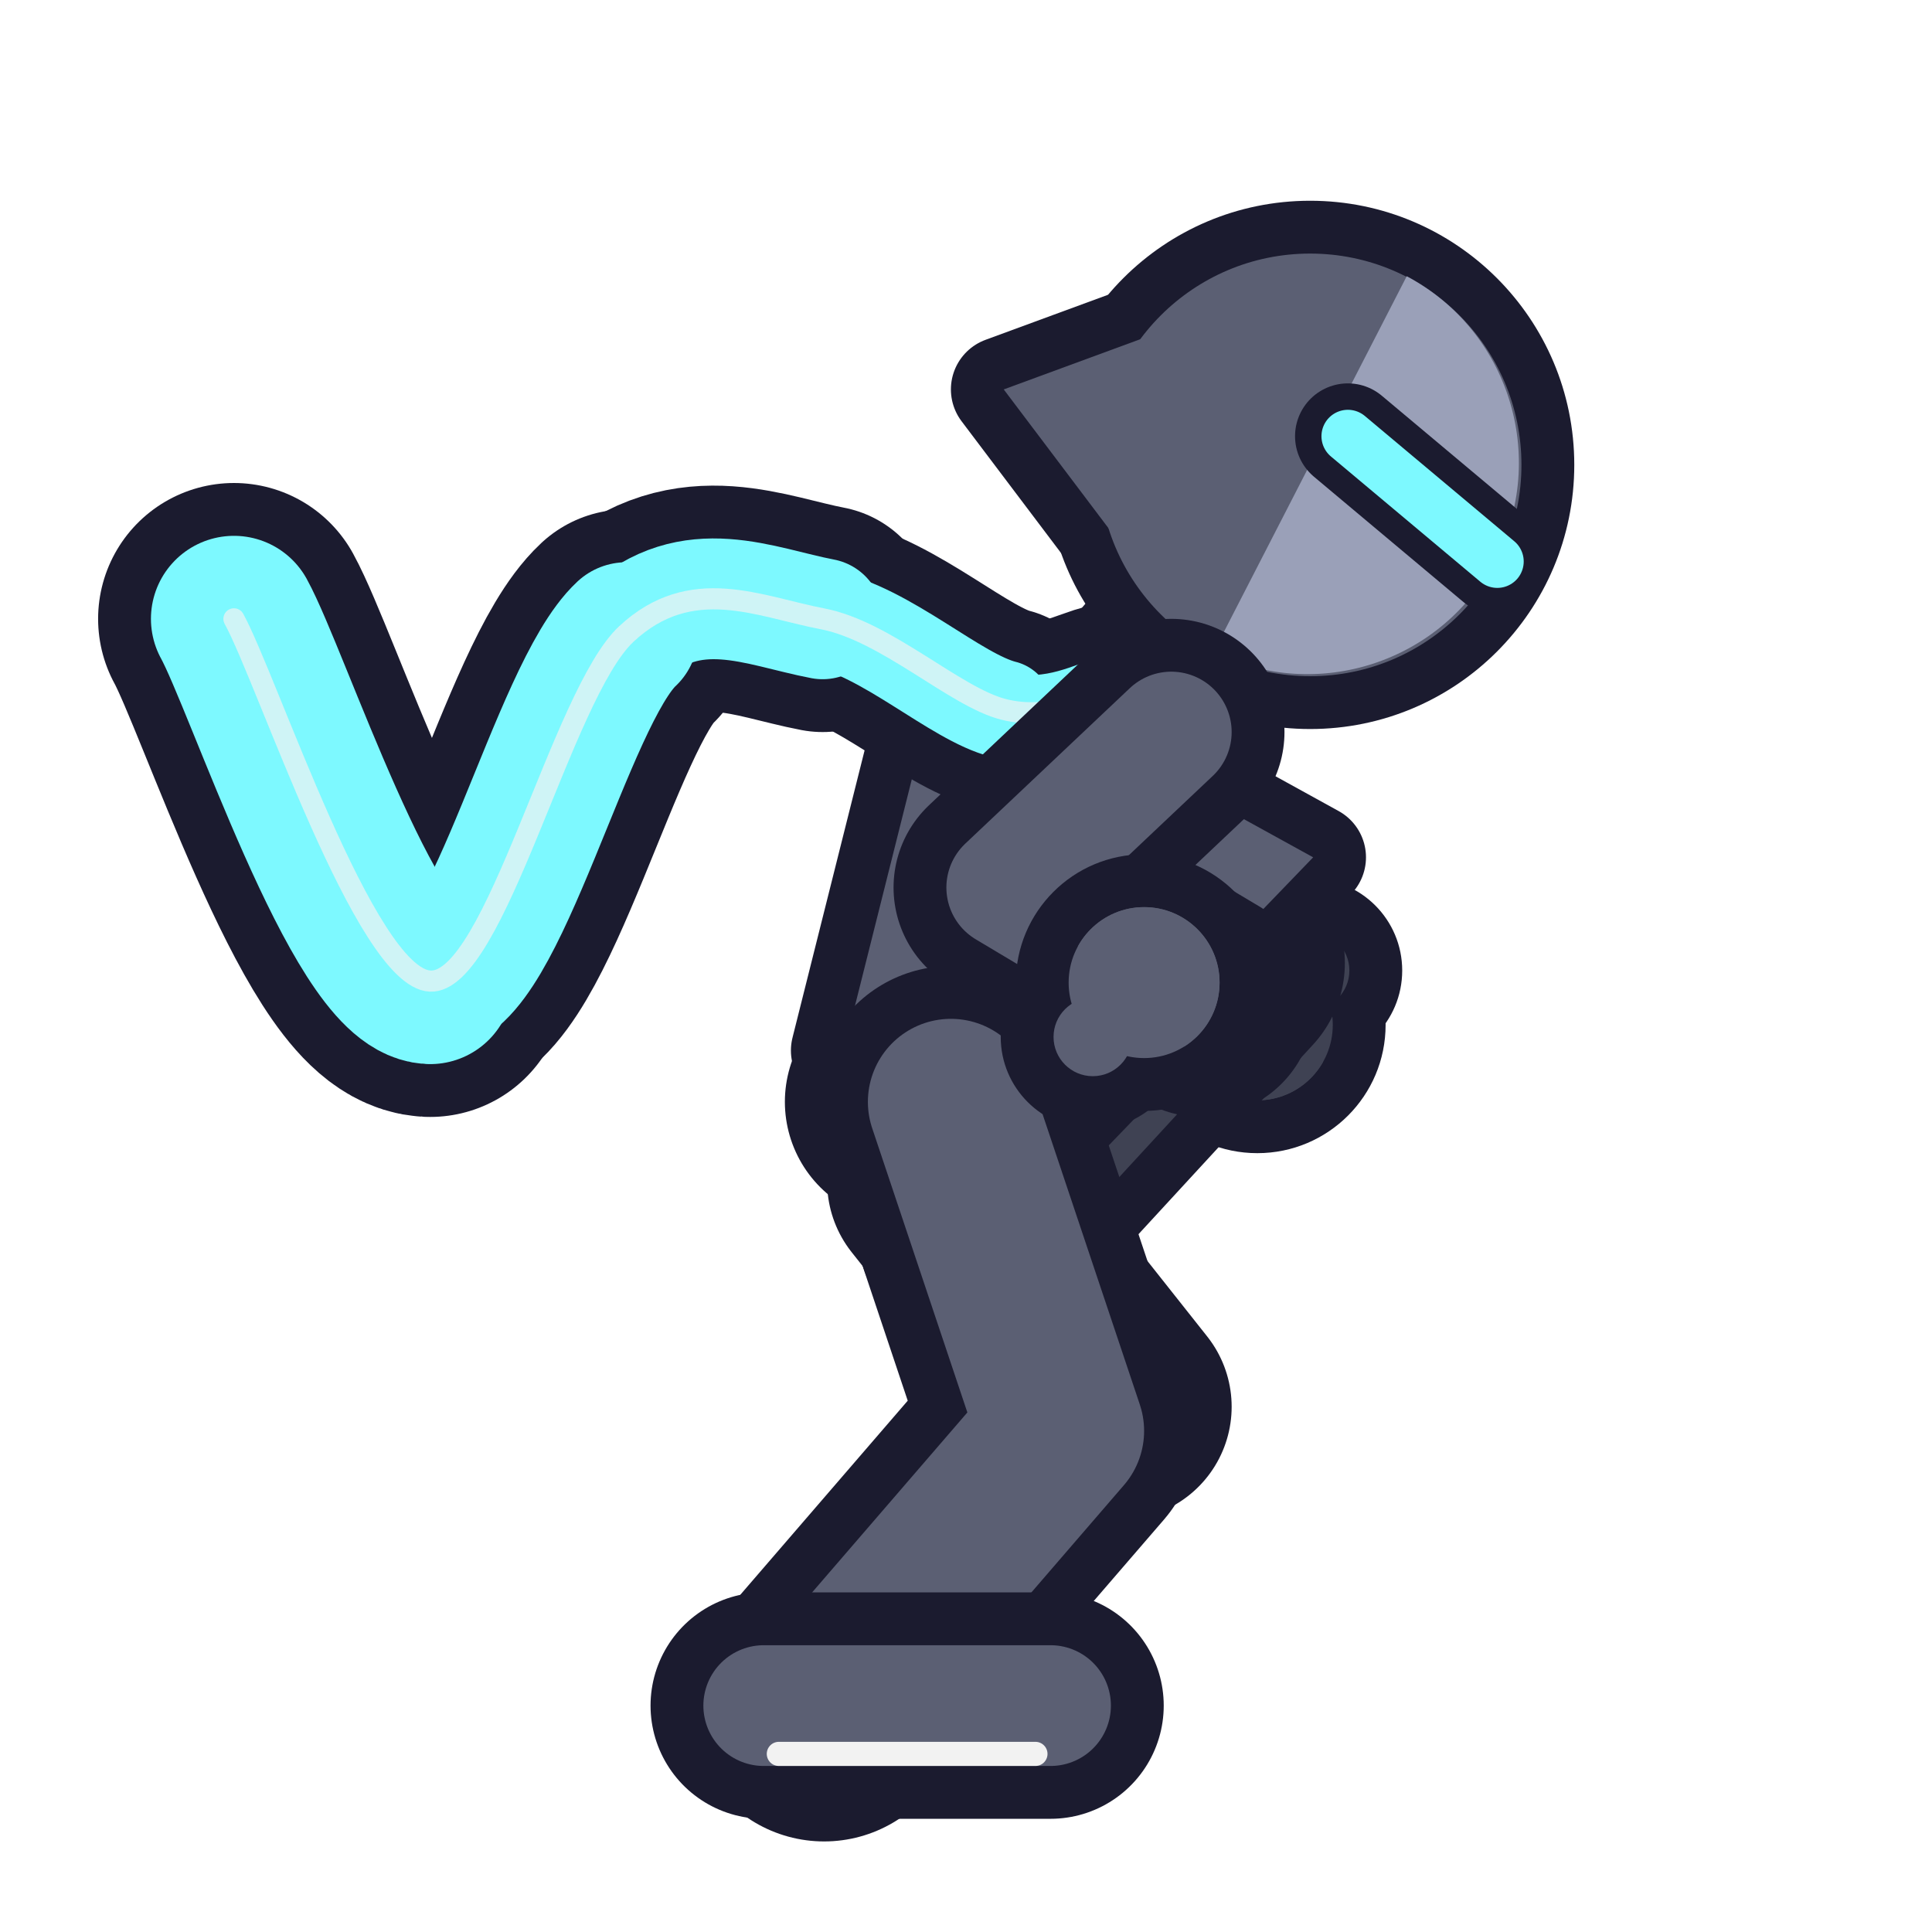
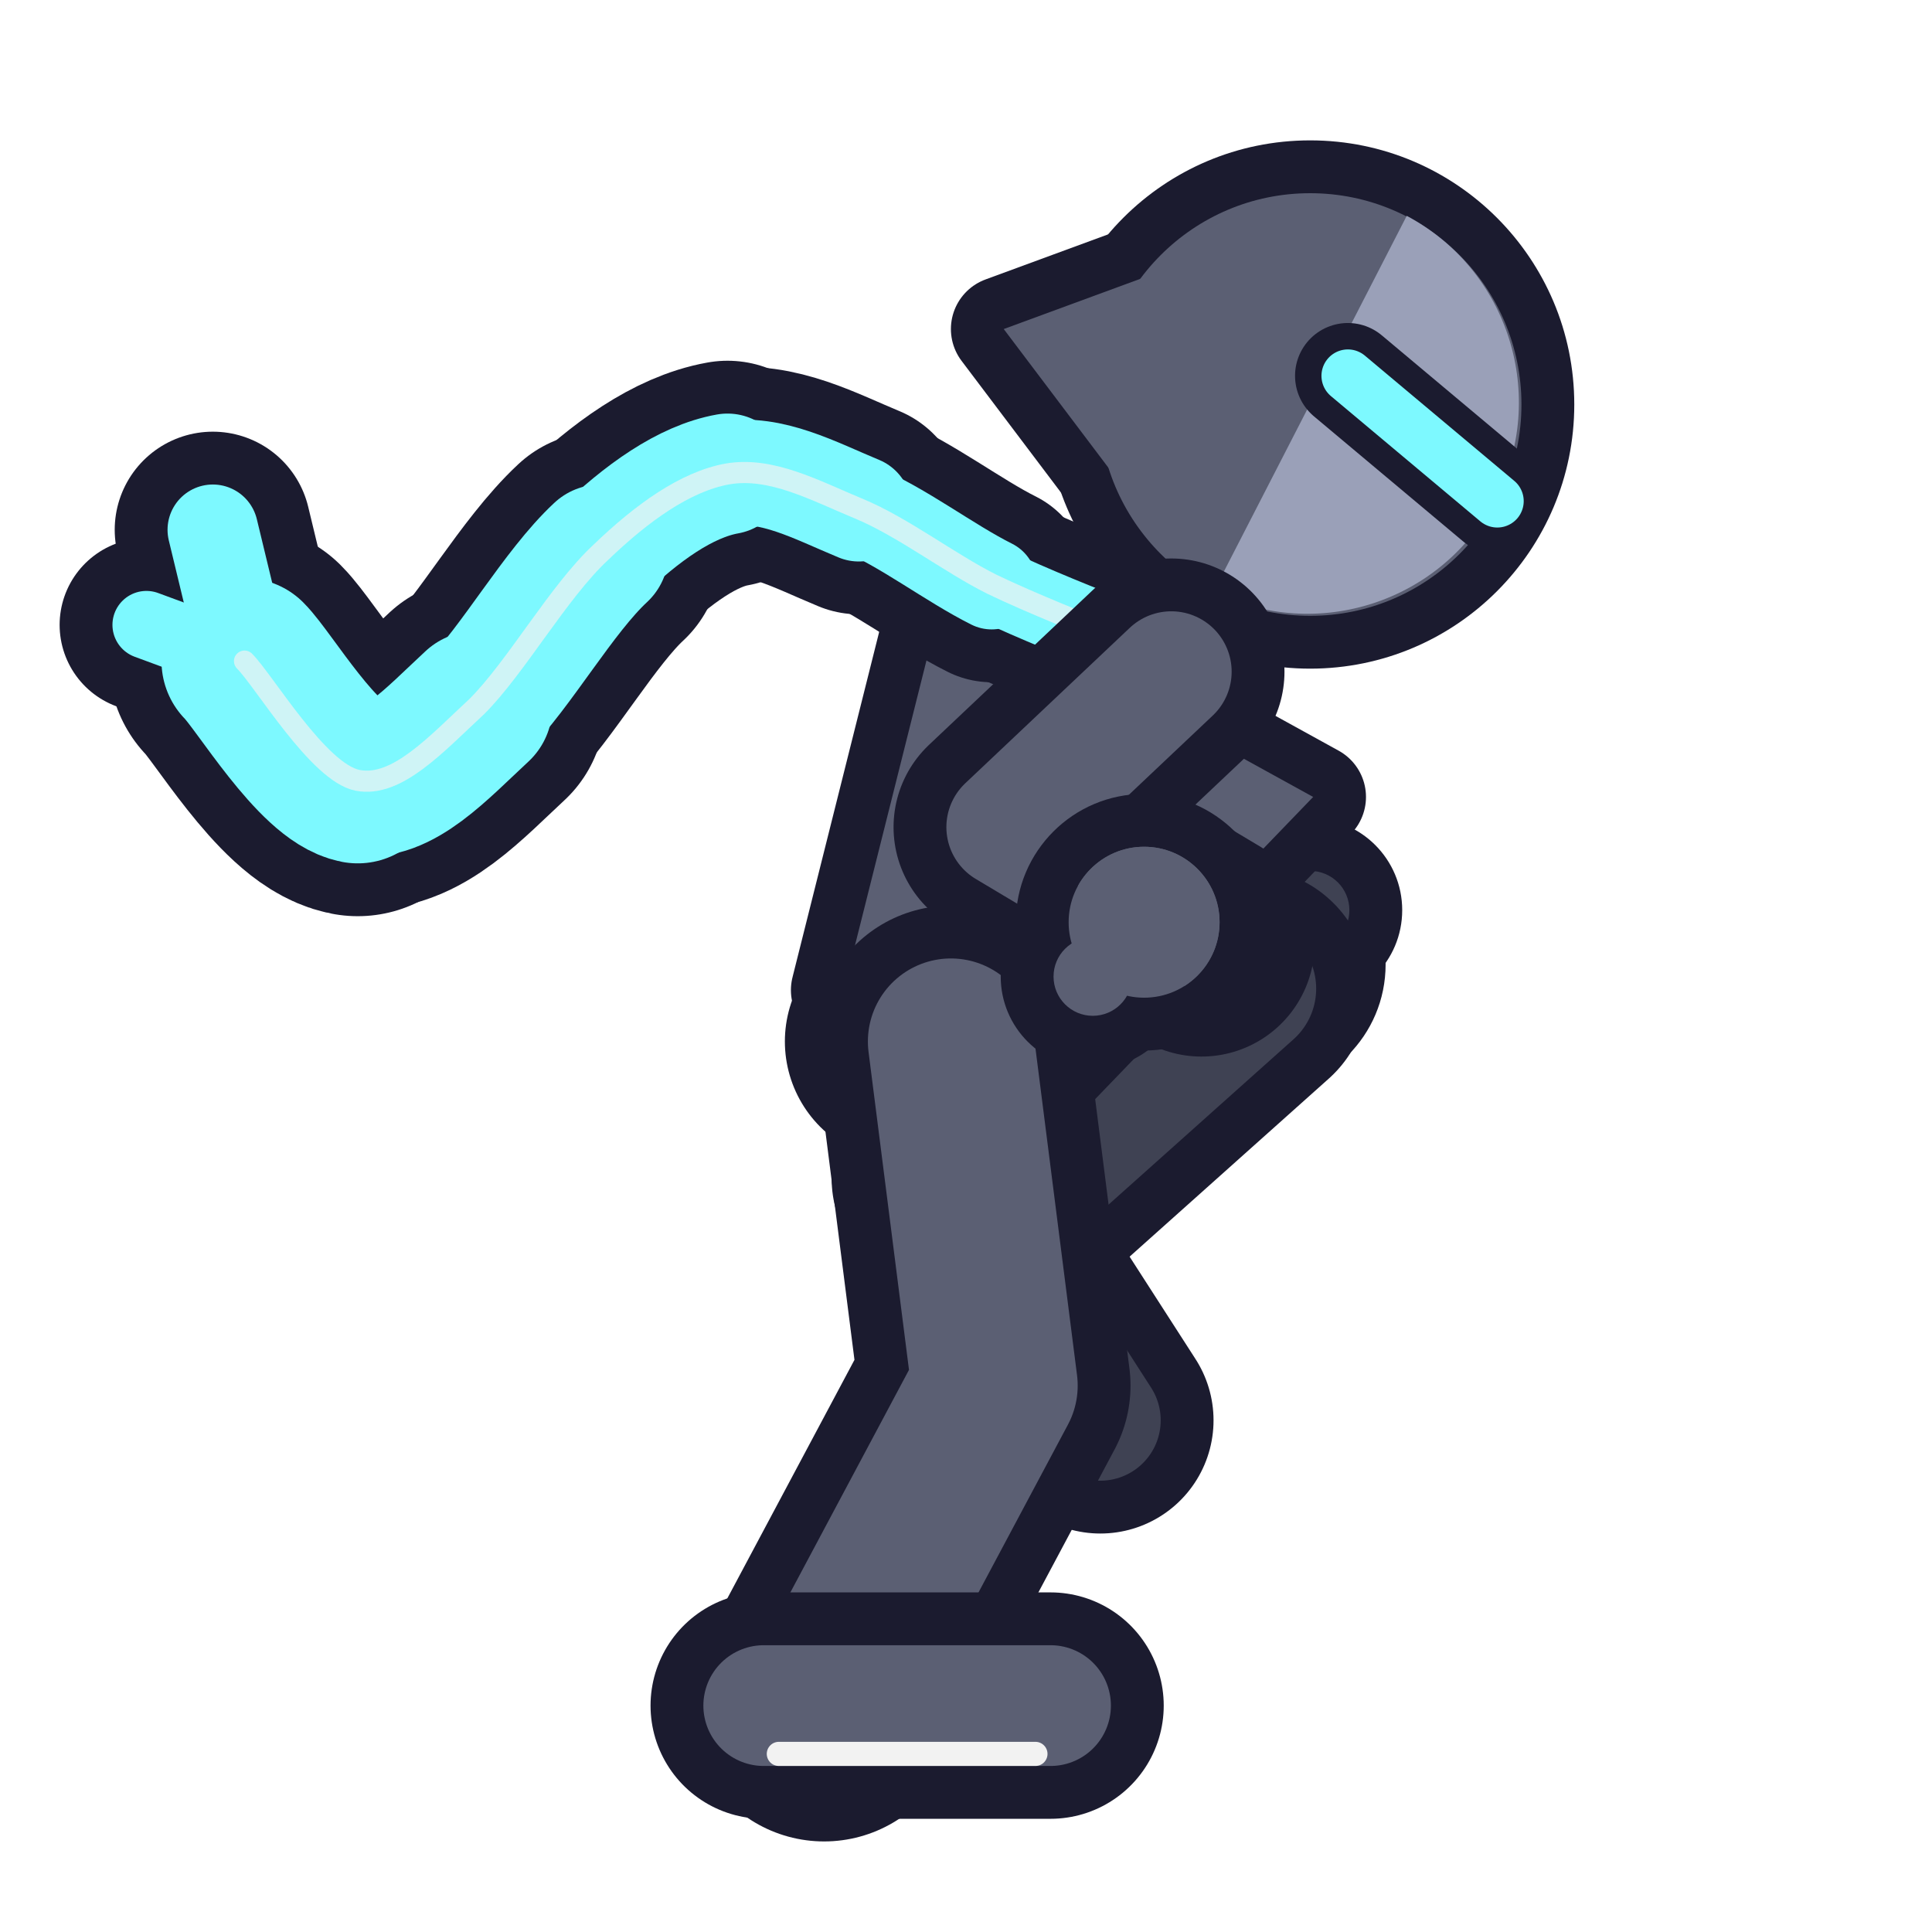
<svg xmlns="http://www.w3.org/2000/svg" viewBox="0 0 128 128" width="128" height="128" shape-rendering="geometricPrecision">
-   <polyline points="72.6,48.5 65.4,61.7 79.6,66.5" fill="none" stroke="#1b1b2f" stroke-width="14" stroke-linecap="round" stroke-linejoin="round" />
-   <polyline points="72.6,48.5 65.4,61.7 79.6,66.5" fill="none" stroke="#3f4253" stroke-width="7" stroke-linecap="round" stroke-linejoin="round" />
-   <circle cx="83.3" cy="67.9" r="8.5" fill="#1b1b2f" />
-   <circle cx="83.3" cy="67.9" r="5" fill="#3f4253" />
-   <circle cx="86.8" cy="64.3" r="6.1" fill="#1b1b2f" />
-   <circle cx="86.8" cy="64.3" r="2.6" fill="#3f4253" />
-   <circle cx="83.3" cy="67.9" r="5" fill="#3f4253" />
-   <polyline points="60,73 81.1,63.8 64.8,81.5" fill="none" stroke="#1b1b2f" stroke-width="16" stroke-linecap="round" stroke-linejoin="round" />
-   <polyline points="60,73 81.1,63.8 64.8,81.5" fill="none" stroke="#3f4253" stroke-width="9" stroke-linecap="round" stroke-linejoin="round" />
-   <polyline points="62.3,78.3 74.1,93.2" fill="none" stroke="#1b1b2f" stroke-width="15" stroke-linecap="round" stroke-linejoin="round" />
-   <polyline points="62.3,78.3 74.1,93.2" fill="none" stroke="#3f4253" stroke-width="8" stroke-linecap="round" stroke-linejoin="round" />
-   <polyline points="60.4,81.1 71,94.4" fill="none" stroke="#f2f2f2" stroke-width="1.6" stroke-linecap="round" />
-   <polygon points="62.5,43.3 55.9,69.6 68.1,76.4 87,56.8" fill="#5b5f73" stroke="#1b1b2f" stroke-width="7" stroke-linejoin="round" />
-   <polygon points="62.5,43.3 55.9,69.6 68.1,76.4 87,56.8" fill="#5b5f73" stroke="none" />
-   <polyline points="77.5,45 75.6,48.5" fill="none" stroke="#1b1b2f" stroke-width="15" stroke-linecap="round" stroke-linejoin="round" />
-   <polyline points="77.5,45 75.6,48.5" fill="none" stroke="#5b5f73" stroke-width="8" stroke-linecap="round" stroke-linejoin="round" />
-   <path d="M 73.5,46 C 72.3,46.2 69.7,47.8 66.5,47" fill="none" stroke="#1b1b2f" stroke-width="12" stroke-linecap="round" />
-   <path d="M 66.5,47 C 63.3,46.2 58.7,41.8 54.5,41" fill="none" stroke="#1b1b2f" stroke-width="13.5" stroke-linecap="round" />
-   <path d="M 54.5,41 C 50.3,40.2 45.8,38 41.5,42" fill="none" stroke="#1b1b2f" stroke-width="15" stroke-linecap="round" />
-   <path d="M 41.5,42 C 37.2,46 32.8,65.2 28.5,65" fill="none" stroke="#1b1b2f" stroke-width="16.5" stroke-linecap="round" />
-   <path d="M 28.5,65 C 24.2,64.8 17.7,45 15.5,41" fill="none" stroke="#1b1b2f" stroke-width="18" stroke-linecap="round" />
-   <path d="M 73.5,46 C 72.3,46.2 69.7,47.8 66.5,47" fill="none" stroke="#7df9ff" stroke-width="5" stroke-linecap="round" />
-   <path d="M 66.5,47 C 63.3,46.2 58.7,41.8 54.5,41" fill="none" stroke="#7df9ff" stroke-width="6.5" stroke-linecap="round" />
-   <path d="M 54.5,41 C 50.3,40.2 45.8,38 41.5,42" fill="none" stroke="#7df9ff" stroke-width="8" stroke-linecap="round" />
-   <path d="M 41.5,42 C 37.2,46 32.8,65.2 28.5,65" fill="none" stroke="#7df9ff" stroke-width="9.5" stroke-linecap="round" />
-   <path d="M 28.5,65 C 24.2,64.8 17.7,45 15.5,41" fill="none" stroke="#7df9ff" stroke-width="11" stroke-linecap="round" />
-   <path d="M 73.5,46 C 72.3,46.2 69.7,47.8 66.5,47 C 63.3,46.2 58.7,41.8 54.5,41 C 50.3,40.2 45.8,38 41.5,42 C 37.2,46 32.8,65.2 28.5,65 C 24.2,64.8 17.7,45 15.5,41" fill="none" stroke="#f2f2f2" stroke-width="1.4" stroke-linecap="round" stroke-linejoin="round" opacity="0.7" />
-   <polyline points="63,73 70.3,94.8 54.6,113" fill="none" stroke="#1b1b2f" stroke-width="18" stroke-linecap="round" stroke-linejoin="round" />
-   <polyline points="63,73 70.3,94.8 54.6,113" fill="none" stroke="#5b5f73" stroke-width="11" stroke-linecap="round" stroke-linejoin="round" />
+   <polyline points="72.6,44.5 65.4,57.7 79.6,62.5" fill="none" stroke="#1b1b2f" stroke-width="14" stroke-linecap="round" stroke-linejoin="round" />
+   <polyline points="72.6,44.5 65.4,57.7 79.6,62.5" fill="none" stroke="#3f4253" stroke-width="7" stroke-linecap="round" stroke-linejoin="round" />
+   <circle cx="83.3" cy="63.9" r="8.5" fill="#1b1b2f" />
+   <circle cx="83.3" cy="63.9" r="5" fill="#3f4253" />
+   <circle cx="86.8" cy="60.3" r="6.1" fill="#1b1b2f" />
+   <circle cx="86.8" cy="60.3" r="2.6" fill="#3f4253" />
+   <circle cx="83.3" cy="63.9" r="5" fill="#3f4253" />
+   <polyline points="60,69 82.7,65.5 64.8,81.5" fill="none" stroke="#1b1b2f" stroke-width="16" stroke-linecap="round" stroke-linejoin="round" />
+   <polyline points="60,69 82.7,65.5 64.8,81.5" fill="none" stroke="#3f4253" stroke-width="9" stroke-linecap="round" stroke-linejoin="round" />
+   <polyline points="62.6,78.1 72.9,94.1" fill="none" stroke="#1b1b2f" stroke-width="15" stroke-linecap="round" stroke-linejoin="round" />
+   <polyline points="62.6,78.1 72.9,94.1" fill="none" stroke="#3f4253" stroke-width="8" stroke-linecap="round" stroke-linejoin="round" />
+   <polyline points="60.5,80.7 69.7,95" fill="none" stroke="#f2f2f2" stroke-width="1.6" stroke-linecap="round" />
+   <polygon points="62.5,39.3 55.9,65.6 68.1,72.4 87,52.8" fill="#5b5f73" stroke="#1b1b2f" stroke-width="7" stroke-linejoin="round" />
+   <polygon points="62.5,39.3 55.9,65.6 68.1,72.4 87,52.8" fill="#5b5f73" stroke="none" />
+   <polyline points="77.5,41 75.6,44.5" fill="none" stroke="#1b1b2f" stroke-width="15" stroke-linecap="round" stroke-linejoin="round" />
+   <polyline points="77.5,41 75.6,44.5" fill="none" stroke="#5b5f73" stroke-width="8" stroke-linecap="round" stroke-linejoin="round" />
+   <path d="M 73.5,42 C 72.2,41.5 68.4,40 65.7,38.7" fill="none" stroke="#1b1b2f" stroke-width="12" stroke-linecap="round" />
+   <path d="M 65.7,38.7 C 62.9,37.3 59.8,34.9 56.9,33.7" fill="none" stroke="#1b1b2f" stroke-width="13" stroke-linecap="round" />
+   <path d="M 56.9,33.7 C 54,32.5 51.1,30.9 48.2,31.4" fill="none" stroke="#1b1b2f" stroke-width="14" stroke-linecap="round" />
+   <path d="M 48.2,31.4 C 45.4,31.9 42.5,34 39.8,36.6" fill="none" stroke="#1b1b2f" stroke-width="15" stroke-linecap="round" />
+   <path d="M 39.8,36.6 C 37,39.2 34.2,44.2 31.6,46.8" fill="none" stroke="#1b1b2f" stroke-width="16" stroke-linecap="round" />
+   <path d="M 31.6,46.8 C 28.9,49.3 26.3,52.2 23.7,51.7" fill="none" stroke="#1b1b2f" stroke-width="17" stroke-linecap="round" />
+   <path d="M 23.7,51.7 C 21.1,51.2 17.5,45.1 16.2,43.8" fill="none" stroke="#1b1b2f" stroke-width="18" stroke-linecap="round" />
+   <polyline points="16.2,43.8 14.1,35.1" fill="none" stroke="#1b1b2f" stroke-width="13" stroke-linecap="round" />
+   <polyline points="16.2,43.8 9.7,41.4" fill="none" stroke="#1b1b2f" stroke-width="11.5" stroke-linecap="round" />
+   <path d="M 73.5,42 C 72.2,41.5 68.4,40 65.7,38.7" fill="none" stroke="#7df9ff" stroke-width="5" stroke-linecap="round" />
+   <path d="M 65.7,38.7 C 62.9,37.3 59.8,34.9 56.9,33.7" fill="none" stroke="#7df9ff" stroke-width="6" stroke-linecap="round" />
+   <path d="M 56.9,33.7 C 54,32.5 51.1,30.9 48.2,31.4" fill="none" stroke="#7df9ff" stroke-width="7" stroke-linecap="round" />
+   <path d="M 48.2,31.4 C 45.4,31.9 42.5,34 39.8,36.6" fill="none" stroke="#7df9ff" stroke-width="8" stroke-linecap="round" />
+   <path d="M 39.8,36.6 C 37,39.2 34.2,44.2 31.6,46.8" fill="none" stroke="#7df9ff" stroke-width="9" stroke-linecap="round" />
+   <path d="M 31.6,46.8 C 28.9,49.3 26.3,52.2 23.7,51.7" fill="none" stroke="#7df9ff" stroke-width="10" stroke-linecap="round" />
+   <path d="M 23.7,51.7 C 21.1,51.2 17.5,45.1 16.2,43.8" fill="none" stroke="#7df9ff" stroke-width="11" stroke-linecap="round" />
+   <polyline points="16.2,43.8 14.1,35.1" fill="none" stroke="#7df9ff" stroke-width="6" stroke-linecap="round" />
+   <polyline points="16.2,43.8 9.7,41.4" fill="none" stroke="#7df9ff" stroke-width="4.5" stroke-linecap="round" />
+   <path d="M 73.5,42 C 72.2,41.5 68.4,40 65.7,38.7 C 62.9,37.3 59.8,34.9 56.9,33.7 C 54,32.5 51.1,30.9 48.2,31.4 C 45.4,31.9 42.5,34 39.8,36.6 C 37,39.2 34.2,44.2 31.6,46.8 C 28.9,49.3 26.3,52.2 23.7,51.7 C 21.1,51.2 17.5,45.1 16.2,43.8" fill="none" stroke="#f2f2f2" stroke-width="1.4" stroke-linecap="round" stroke-linejoin="round" opacity="0.7" />
+   <polyline points="63,69 65.9,91.8 54.6,113" fill="none" stroke="#1b1b2f" stroke-width="18" stroke-linecap="round" stroke-linejoin="round" />
+   <polyline points="63,69 65.9,91.8 54.6,113" fill="none" stroke="#5b5f73" stroke-width="11" stroke-linecap="round" stroke-linejoin="round" />
  <polyline points="50.6,113 69.6,113" fill="none" stroke="#1b1b2f" stroke-width="15" stroke-linecap="round" stroke-linejoin="round" />
  <polyline points="50.6,113 69.6,113" fill="none" stroke="#5b5f73" stroke-width="8" stroke-linecap="round" stroke-linejoin="round" />
  <polyline points="51.6,116.2 68.6,116.2" fill="none" stroke="#f2f2f2" stroke-width="1.6" stroke-linecap="round" />
-   <polygon points="88.8,17.6 66.5,25.8 78.2,41.3" fill="#5b5f73" stroke="#1b1b2f" stroke-width="7" stroke-linejoin="round" />
-   <circle cx="86.8" cy="30.8" r="17.5" fill="#1b1b2f" />
-   <polygon points="88.8,17.6 66.5,25.8 78.2,41.3" fill="#5b5f73" />
-   <circle cx="86.8" cy="30.8" r="14" fill="#5b5f73" />
-   <path d="M 93.2,18.3 A 14 14 0 0 1 80.4,43.2 Z" fill="#9aa0b8" />
-   <polyline points="89.3,28.9 99.2,37.2" fill="none" stroke="#1b1b2f" stroke-width="7" stroke-linecap="round" />
-   <polyline points="89.3,28.9 99.2,37.2" fill="none" stroke="#7df9ff" stroke-width="3.5" stroke-linecap="round" />
-   <polyline points="77.6,48.5 66.7,58.8 79.6,66.5" fill="none" stroke="#1b1b2f" stroke-width="15" stroke-linecap="round" stroke-linejoin="round" />
-   <polyline points="77.6,48.5 66.7,58.8 79.6,66.5" fill="none" stroke="#5b5f73" stroke-width="8" stroke-linecap="round" stroke-linejoin="round" />
-   <circle cx="75.8" cy="65.1" r="8.5" fill="#1b1b2f" />
-   <circle cx="75.8" cy="65.1" r="5" fill="#5b5f73" />
-   <circle cx="72.4" cy="68.7" r="6.1" fill="#1b1b2f" />
-   <circle cx="72.4" cy="68.7" r="2.6" fill="#5b5f73" />
-   <circle cx="75.8" cy="65.1" r="5" fill="#5b5f73" />
+   <polygon points="88.8,13.6 66.5,21.8 78.2,37.3" fill="#5b5f73" stroke="#1b1b2f" stroke-width="7" stroke-linejoin="round" />
+   <circle cx="86.8" cy="26.8" r="17.5" fill="#1b1b2f" />
+   <polygon points="88.8,13.6 66.5,21.8 78.2,37.3" fill="#5b5f73" />
+   <circle cx="86.8" cy="26.8" r="14" fill="#5b5f73" />
+   <path d="M 93.2,14.3 A 14 14 0 0 1 80.4,39.2 Z" fill="#9aa0b8" />
+   <polyline points="89.3,24.9 99.2,33.2" fill="none" stroke="#1b1b2f" stroke-width="7" stroke-linecap="round" />
+   <polyline points="89.3,24.9 99.2,33.2" fill="none" stroke="#7df9ff" stroke-width="3.5" stroke-linecap="round" />
+   <polyline points="77.6,44.5 66.7,54.8 79.6,62.5" fill="none" stroke="#1b1b2f" stroke-width="15" stroke-linecap="round" stroke-linejoin="round" />
+   <polyline points="77.6,44.5 66.7,54.8 79.6,62.5" fill="none" stroke="#5b5f73" stroke-width="8" stroke-linecap="round" stroke-linejoin="round" />
+   <circle cx="75.8" cy="61.1" r="8.5" fill="#1b1b2f" />
+   <circle cx="75.8" cy="61.1" r="5" fill="#5b5f73" />
+   <circle cx="72.4" cy="64.7" r="6.1" fill="#1b1b2f" />
+   <circle cx="72.4" cy="64.7" r="2.6" fill="#5b5f73" />
+   <circle cx="75.8" cy="61.1" r="5" fill="#5b5f73" />
</svg>
